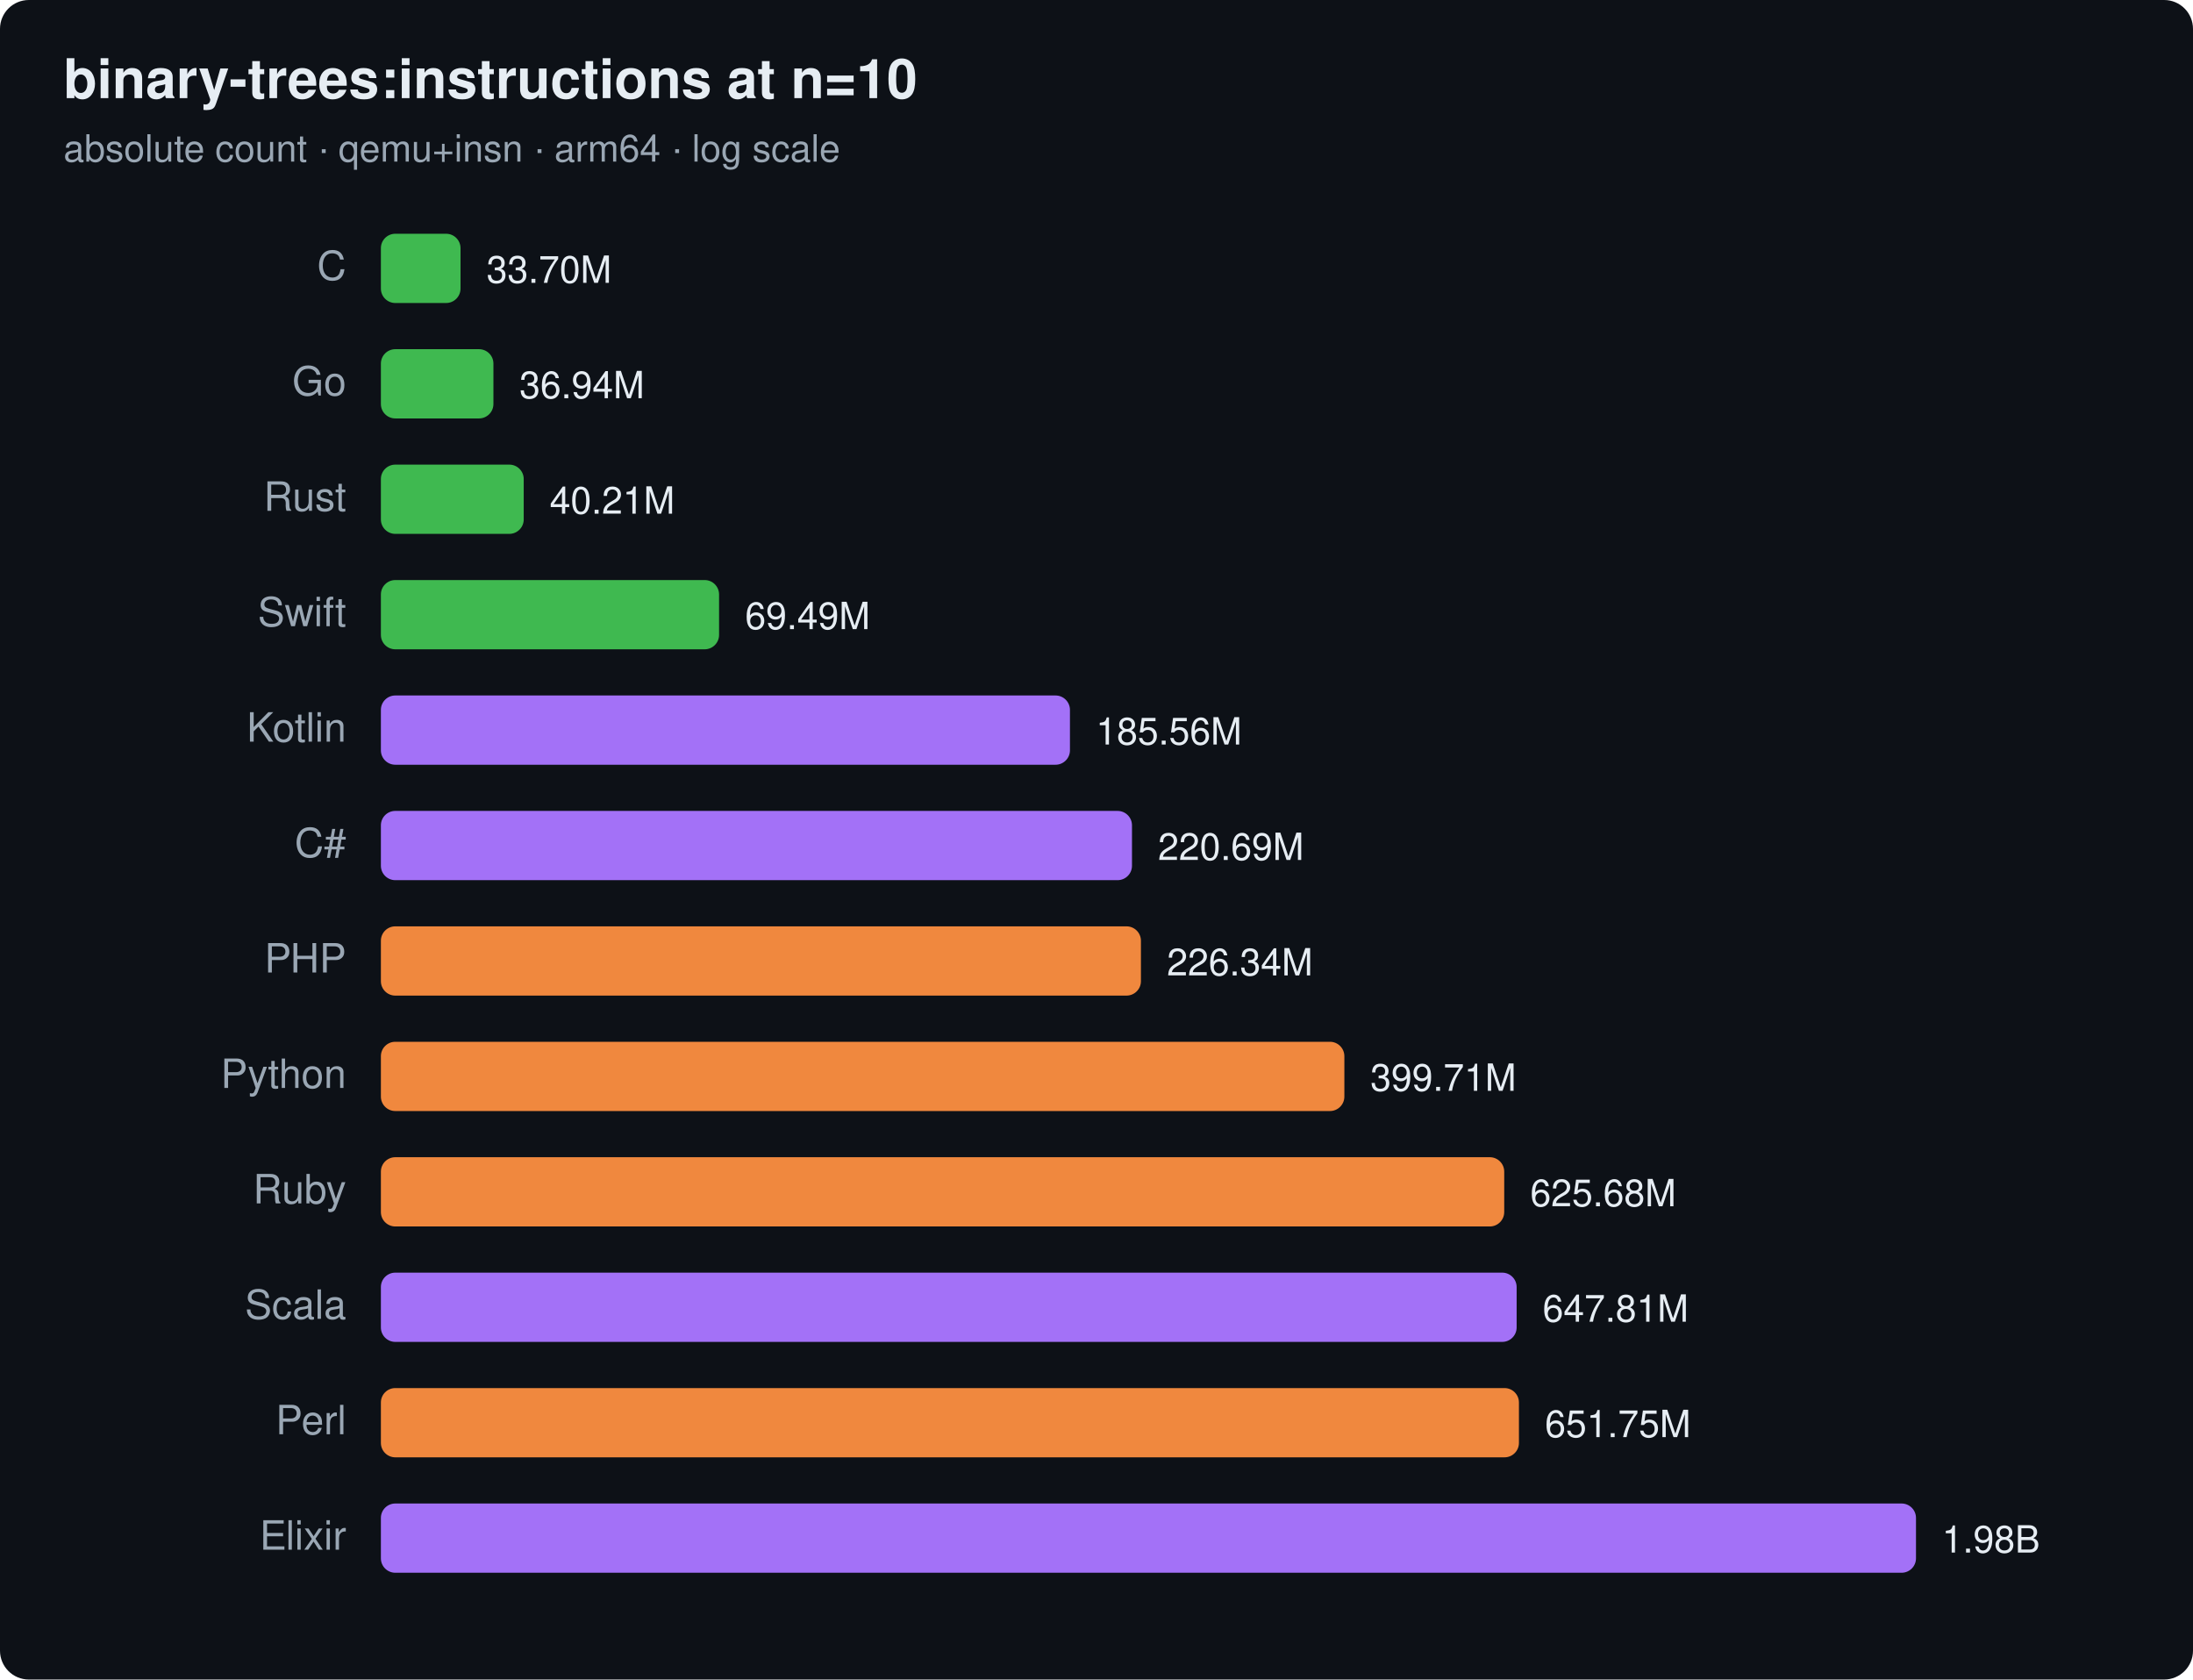
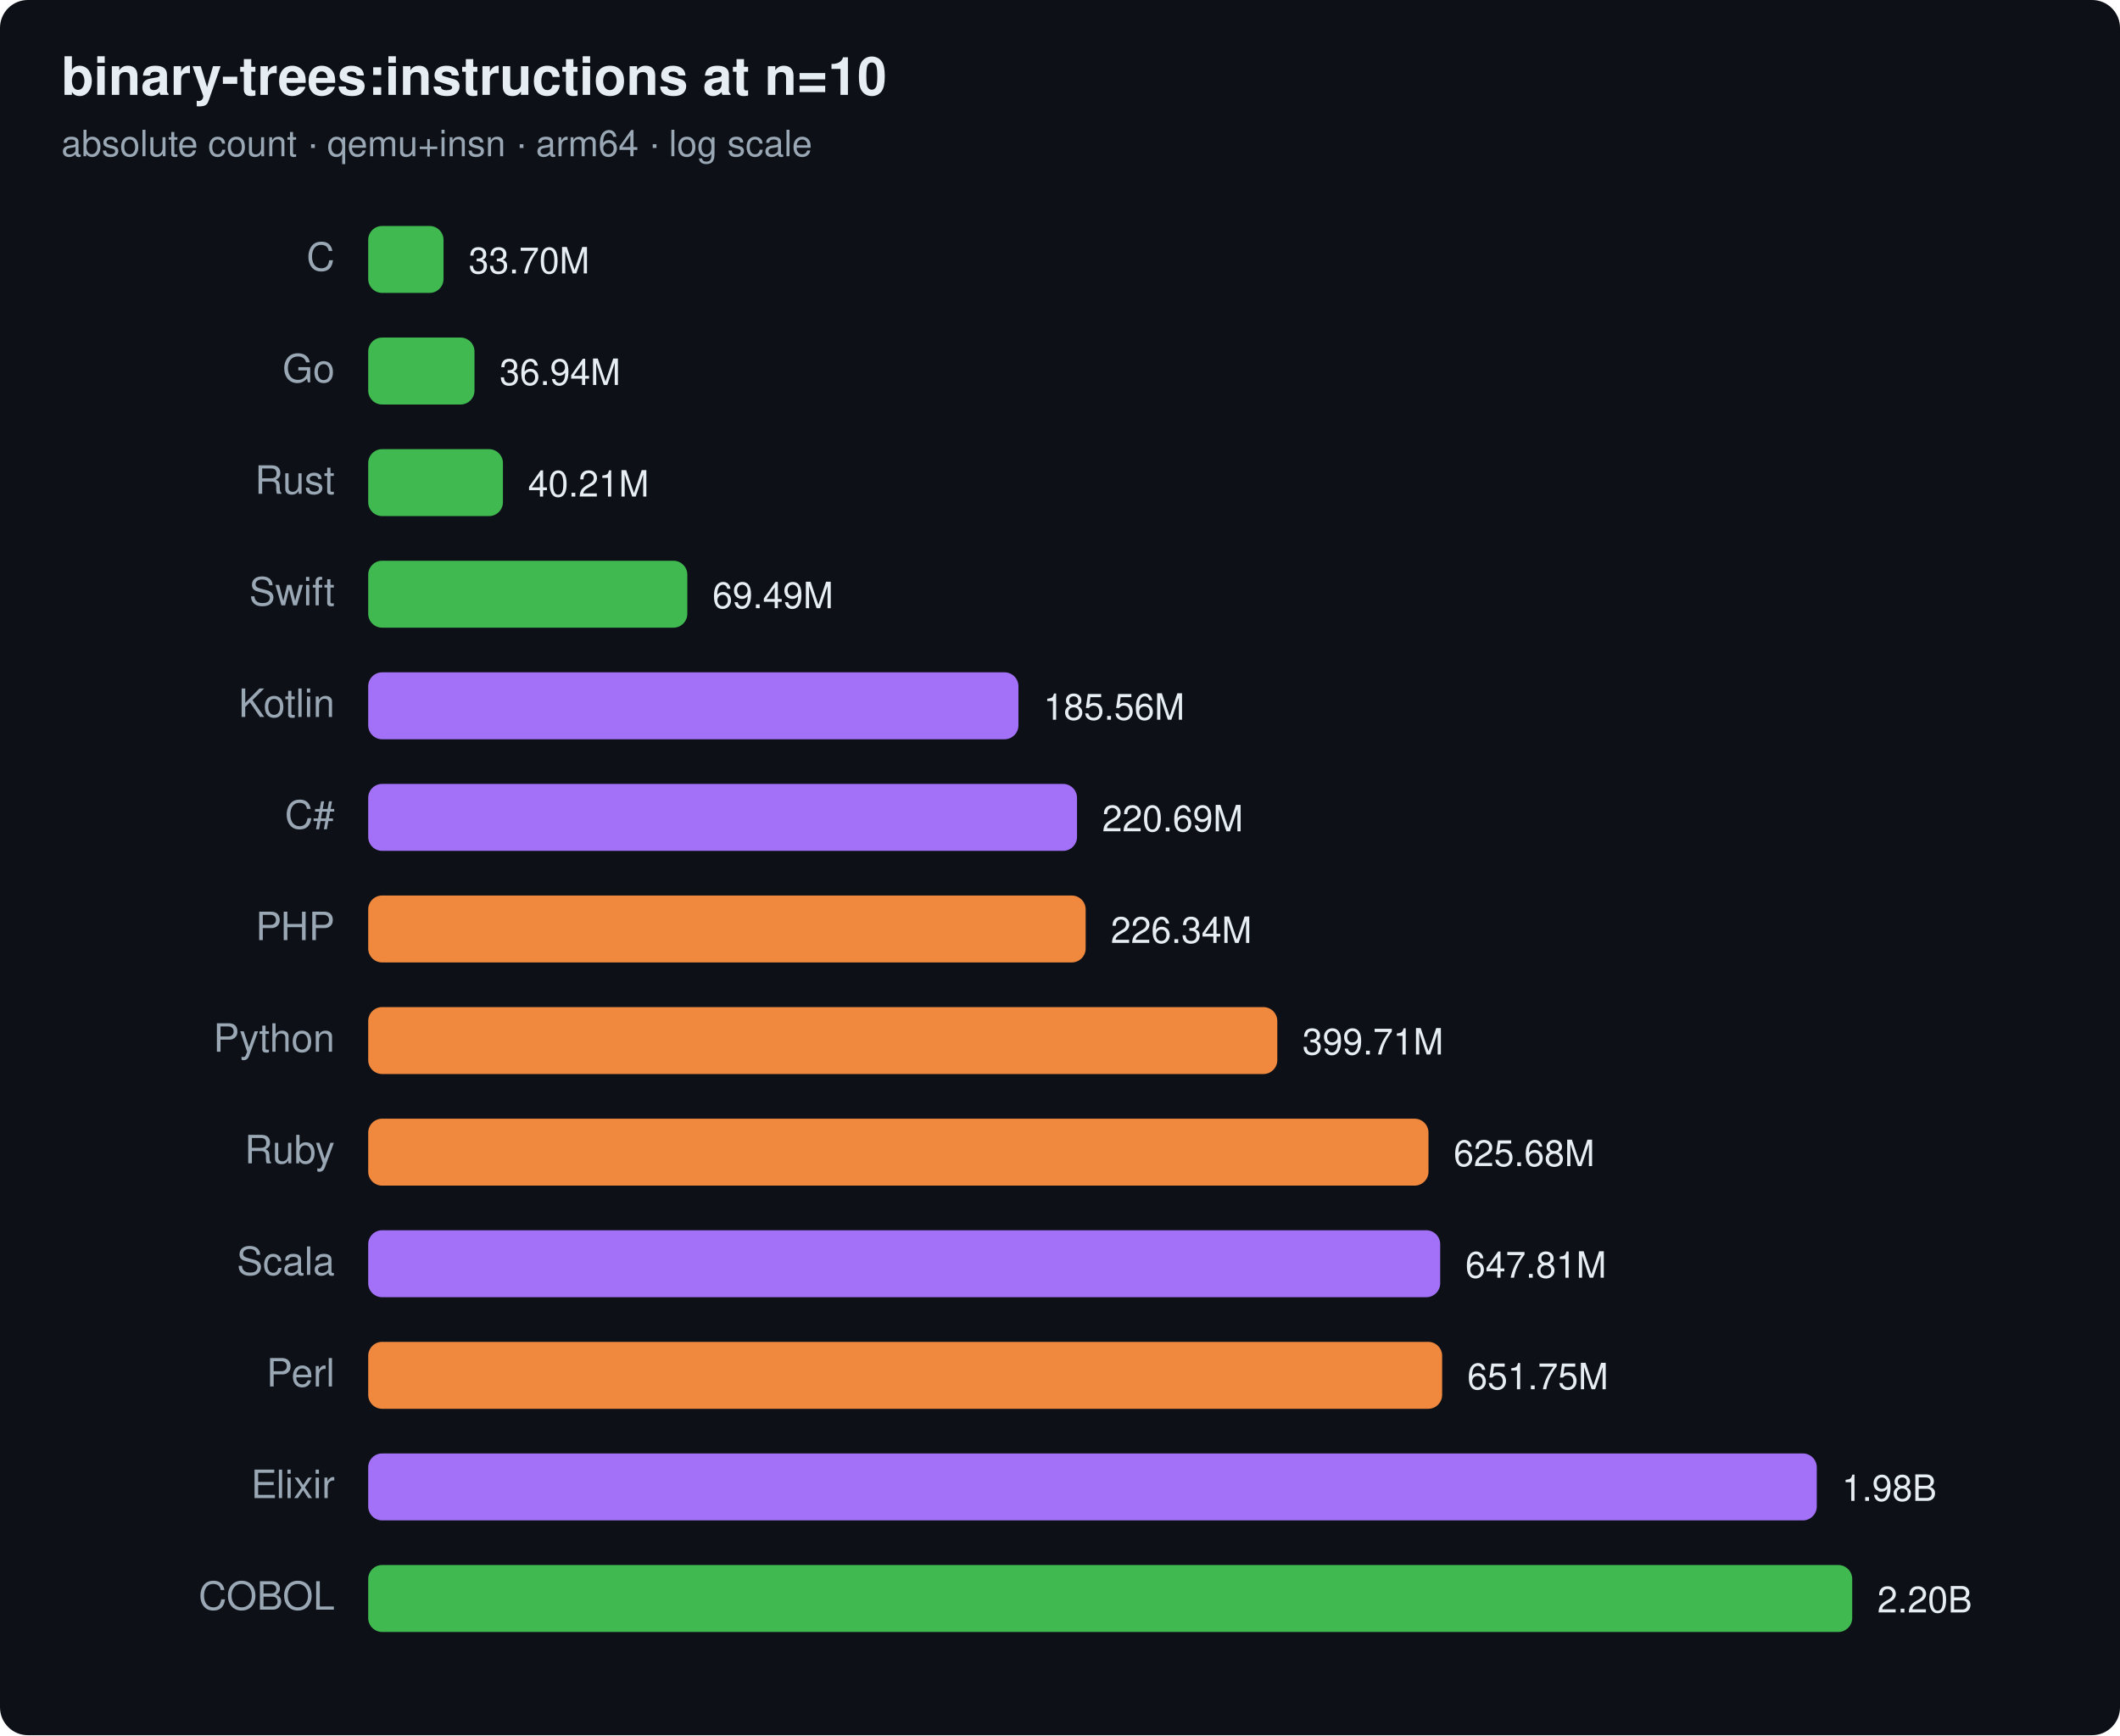
- <svg xmlns="http://www.w3.org/2000/svg" width="760" height="582" viewBox="0 0 760 582" font-family="ui-sans-serif,system-ui,Segoe UI,Helvetica,Arial">
-   <rect width="760" height="582" rx="10" fill="#0d1117" />
+ <svg xmlns="http://www.w3.org/2000/svg" width="760" height="622" viewBox="0 0 760 622" font-family="ui-sans-serif,system-ui,Segoe UI,Helvetica,Arial">
+   <rect width="760" height="622" rx="10" fill="#0d1117" />
  <text x="22" y="34" font-size="19" font-weight="700" fill="#e6edf3">binary-trees:instructions at n=10</text>
  <text x="22" y="56" font-size="13" fill="#9aa7b4">absolute count · qemu+insn · arm64 · log scale</text>
  <text x="120" y="97" text-anchor="end" font-size="14" fill="#9aa7b4">C</text>
-   <rect x="132" y="81" width="27.6" height="24" rx="5" fill="#3fb950" />
-   <text x="168.6" y="98" font-size="13" fill="#e6edf3">33.70M</text>
+   <rect x="132" y="81" width="27.0" height="24" rx="5" fill="#3fb950" />
+   <text x="168.0" y="98" font-size="13" fill="#e6edf3">33.70M</text>
  <text x="120" y="137" text-anchor="end" font-size="14" fill="#9aa7b4">Go</text>
-   <rect x="132" y="121" width="39.0" height="24" rx="5" fill="#3fb950" />
-   <text x="180.0" y="138" font-size="13" fill="#e6edf3">36.94M</text>
+   <rect x="132" y="121" width="38.1" height="24" rx="5" fill="#3fb950" />
+   <text x="179.1" y="138" font-size="13" fill="#e6edf3">36.94M</text>
  <text x="120" y="177" text-anchor="end" font-size="14" fill="#9aa7b4">Rust</text>
-   <rect x="132" y="161" width="49.5" height="24" rx="5" fill="#3fb950" />
-   <text x="190.5" y="178" font-size="13" fill="#e6edf3">40.21M</text>
+   <rect x="132" y="161" width="48.3" height="24" rx="5" fill="#3fb950" />
+   <text x="189.3" y="178" font-size="13" fill="#e6edf3">40.21M</text>
  <text x="120" y="217" text-anchor="end" font-size="14" fill="#9aa7b4">Swift</text>
-   <rect x="132" y="201" width="117.2" height="24" rx="5" fill="#3fb950" />
-   <text x="258.2" y="218" font-size="13" fill="#e6edf3">69.49M</text>
+   <rect x="132" y="201" width="114.4" height="24" rx="5" fill="#3fb950" />
+   <text x="255.4" y="218" font-size="13" fill="#e6edf3">69.49M</text>
  <text x="120" y="257" text-anchor="end" font-size="14" fill="#9aa7b4">Kotlin</text>
-   <rect x="132" y="241" width="238.8" height="24" rx="5" fill="#a371f7" />
-   <text x="379.8" y="258" font-size="13" fill="#e6edf3">185.56M</text>
+   <rect x="132" y="241" width="233.1" height="24" rx="5" fill="#a371f7" />
+   <text x="374.1" y="258" font-size="13" fill="#e6edf3">185.56M</text>
  <text x="120" y="297" text-anchor="end" font-size="14" fill="#9aa7b4">C#</text>
-   <rect x="132" y="281" width="260.3" height="24" rx="5" fill="#a371f7" />
-   <text x="401.3" y="298" font-size="13" fill="#e6edf3">220.69M</text>
+   <rect x="132" y="281" width="254.1" height="24" rx="5" fill="#a371f7" />
+   <text x="395.1" y="298" font-size="13" fill="#e6edf3">220.69M</text>
  <text x="120" y="337" text-anchor="end" font-size="14" fill="#9aa7b4">PHP</text>
-   <rect x="132" y="321" width="263.4" height="24" rx="5" fill="#f0883e" />
-   <text x="404.4" y="338" font-size="13" fill="#e6edf3">226.34M</text>
+   <rect x="132" y="321" width="257.2" height="24" rx="5" fill="#f0883e" />
+   <text x="398.2" y="338" font-size="13" fill="#e6edf3">226.34M</text>
  <text x="120" y="377" text-anchor="end" font-size="14" fill="#9aa7b4">Python</text>
-   <rect x="132" y="361" width="333.9" height="24" rx="5" fill="#f0883e" />
-   <text x="474.9" y="378" font-size="13" fill="#e6edf3">399.71M</text>
+   <rect x="132" y="361" width="325.9" height="24" rx="5" fill="#f0883e" />
+   <text x="466.9" y="378" font-size="13" fill="#e6edf3">399.71M</text>
  <text x="120" y="417" text-anchor="end" font-size="14" fill="#9aa7b4">Ruby</text>
-   <rect x="132" y="401" width="389.3" height="24" rx="5" fill="#f0883e" />
-   <text x="530.3" y="418" font-size="13" fill="#e6edf3">625.68M</text>
+   <rect x="132" y="401" width="380.1" height="24" rx="5" fill="#f0883e" />
+   <text x="521.1" y="418" font-size="13" fill="#e6edf3">625.68M</text>
  <text x="120" y="457" text-anchor="end" font-size="14" fill="#9aa7b4">Scala</text>
-   <rect x="132" y="441" width="393.6" height="24" rx="5" fill="#a371f7" />
-   <text x="534.6" y="458" font-size="13" fill="#e6edf3">647.81M</text>
+   <rect x="132" y="441" width="384.3" height="24" rx="5" fill="#a371f7" />
+   <text x="525.3" y="458" font-size="13" fill="#e6edf3">647.81M</text>
  <text x="120" y="497" text-anchor="end" font-size="14" fill="#9aa7b4">Perl</text>
-   <rect x="132" y="481" width="394.4" height="24" rx="5" fill="#f0883e" />
-   <text x="535.4" y="498" font-size="13" fill="#e6edf3">651.75M</text>
+   <rect x="132" y="481" width="385.0" height="24" rx="5" fill="#f0883e" />
+   <text x="526.0" y="498" font-size="13" fill="#e6edf3">651.75M</text>
  <text x="120" y="537" text-anchor="end" font-size="14" fill="#9aa7b4">Elixir</text>
-   <rect x="132" y="521" width="532.0" height="24" rx="5" fill="#a371f7" />
-   <text x="673.0" y="538" font-size="13" fill="#e6edf3">1.98B</text>
+   <rect x="132" y="521" width="519.3" height="24" rx="5" fill="#a371f7" />
+   <text x="660.3" y="538" font-size="13" fill="#e6edf3">1.98B</text>
+   <text x="120" y="577" text-anchor="end" font-size="14" fill="#9aa7b4">COBOL</text>
+   <rect x="132" y="561" width="532.0" height="24" rx="5" fill="#3fb950" />
+   <text x="673.0" y="578" font-size="13" fill="#e6edf3">2.20B</text>
</svg>
